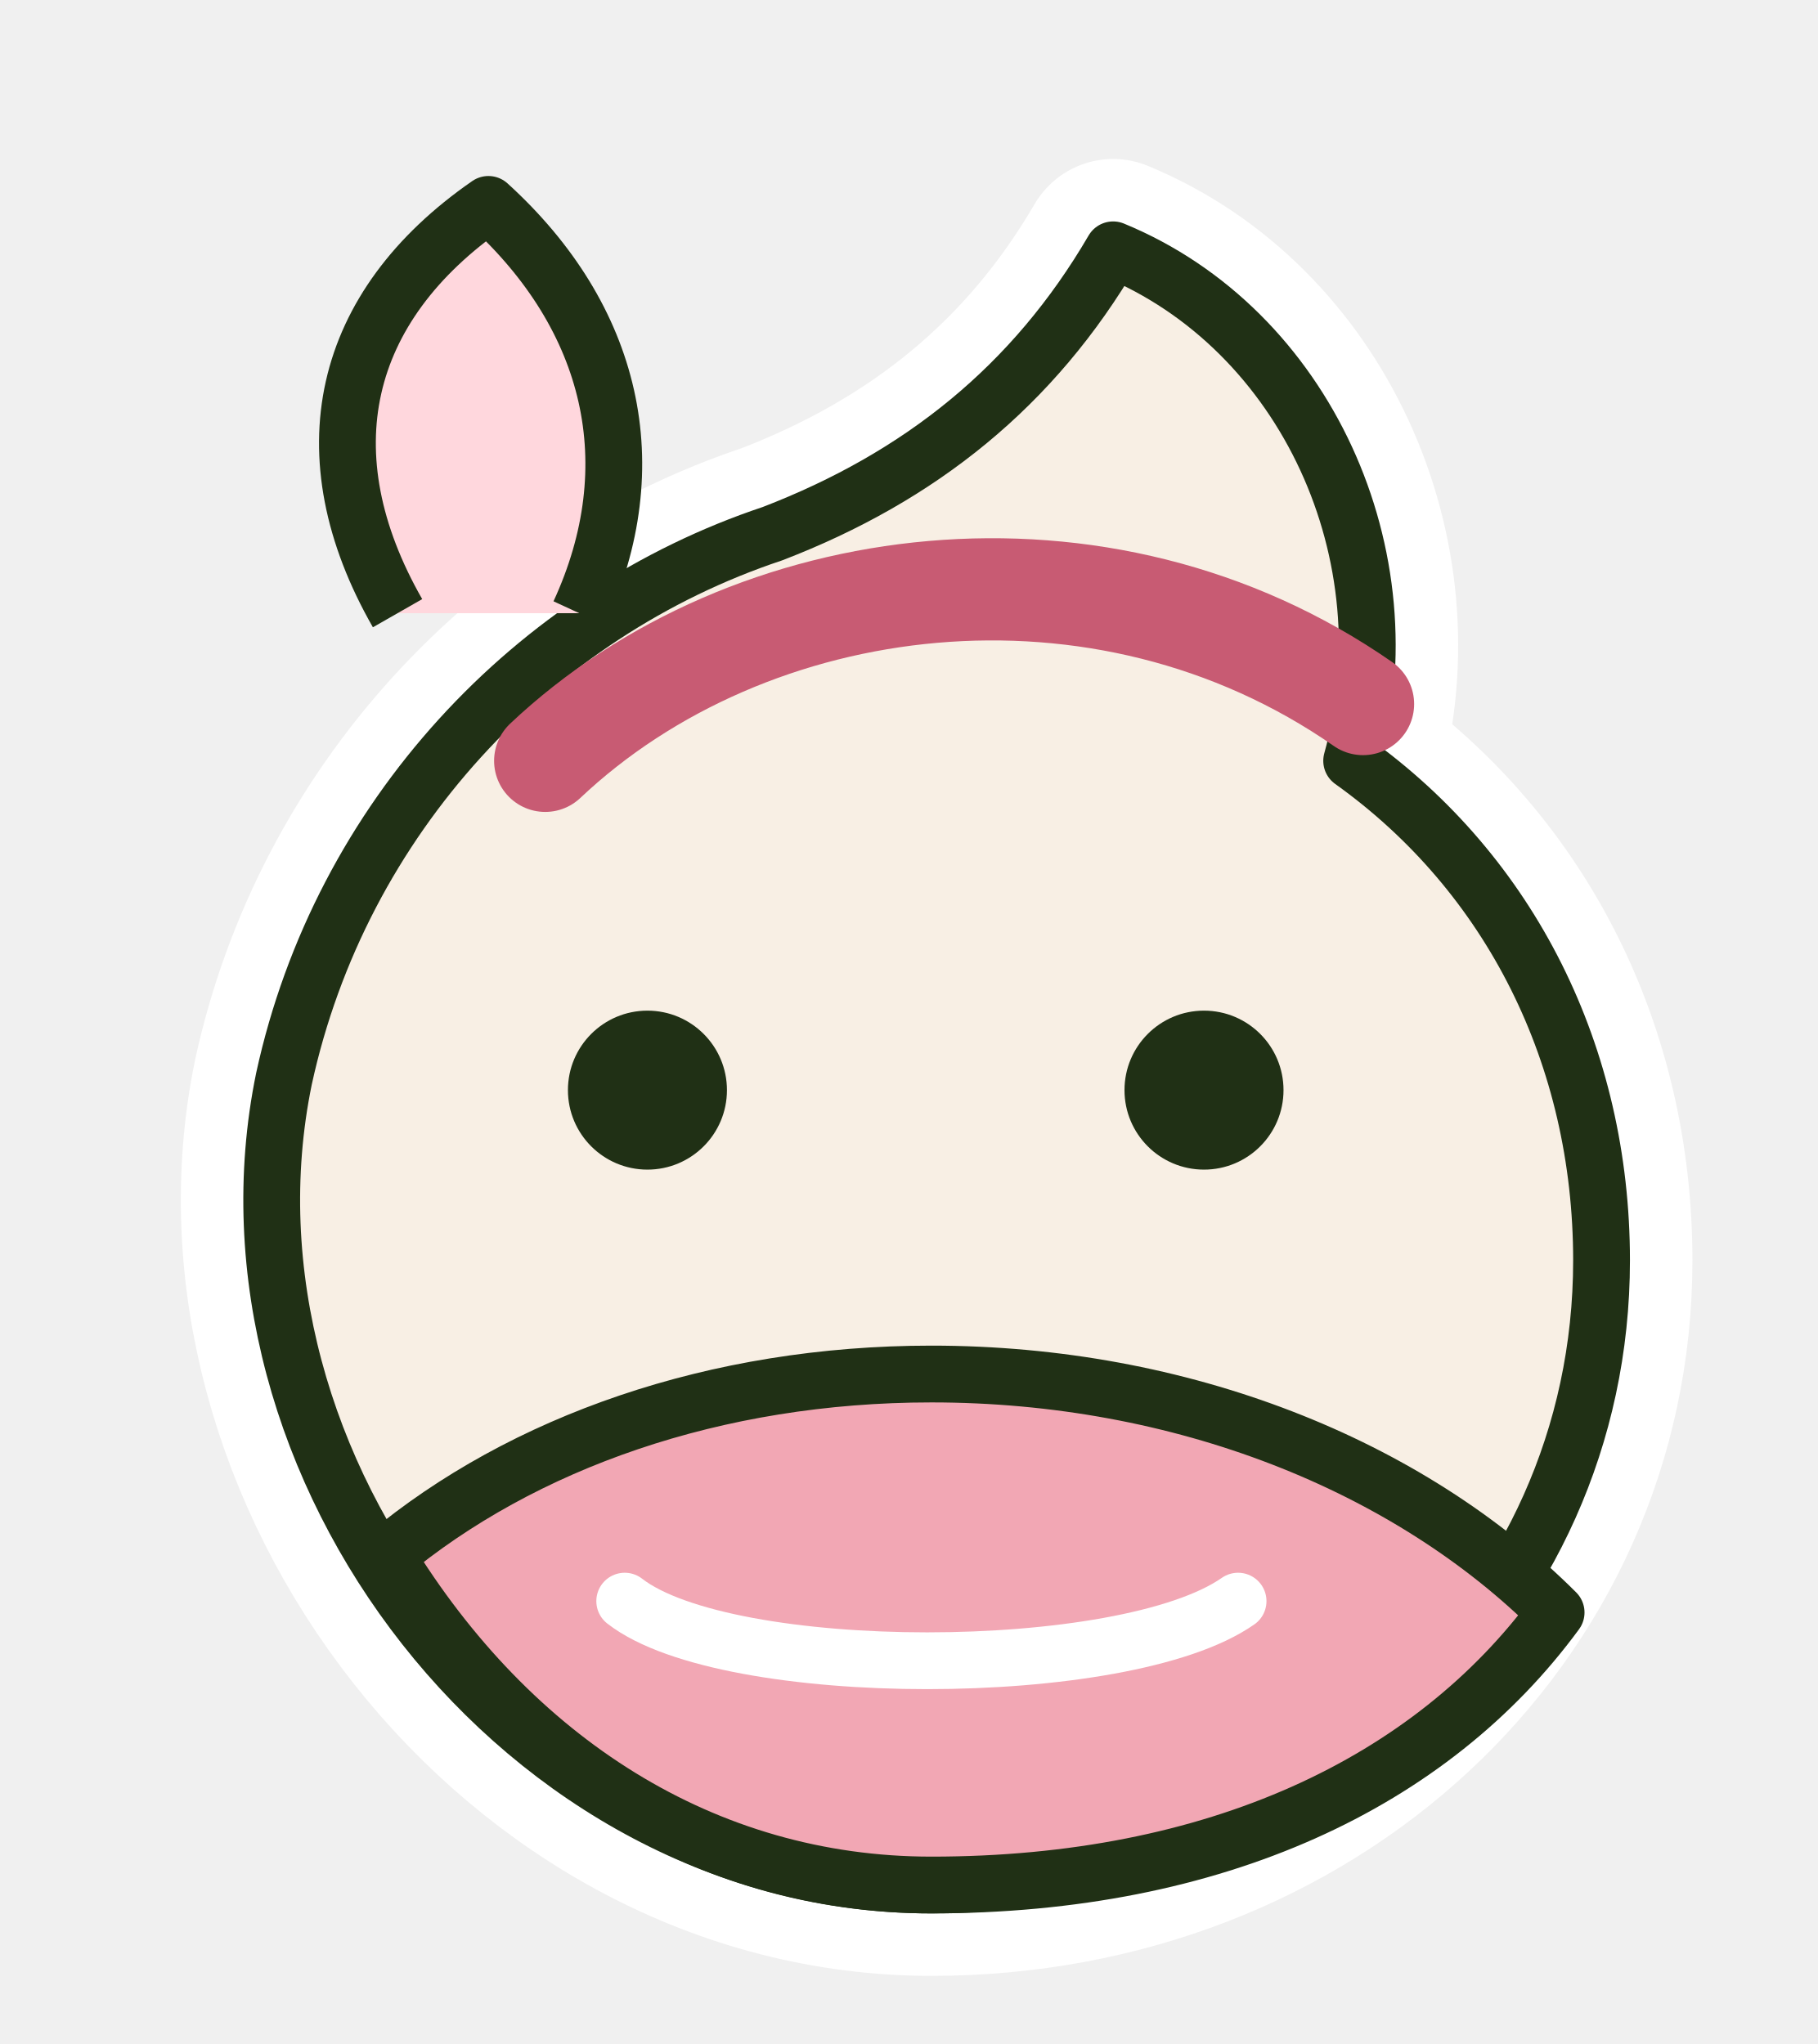
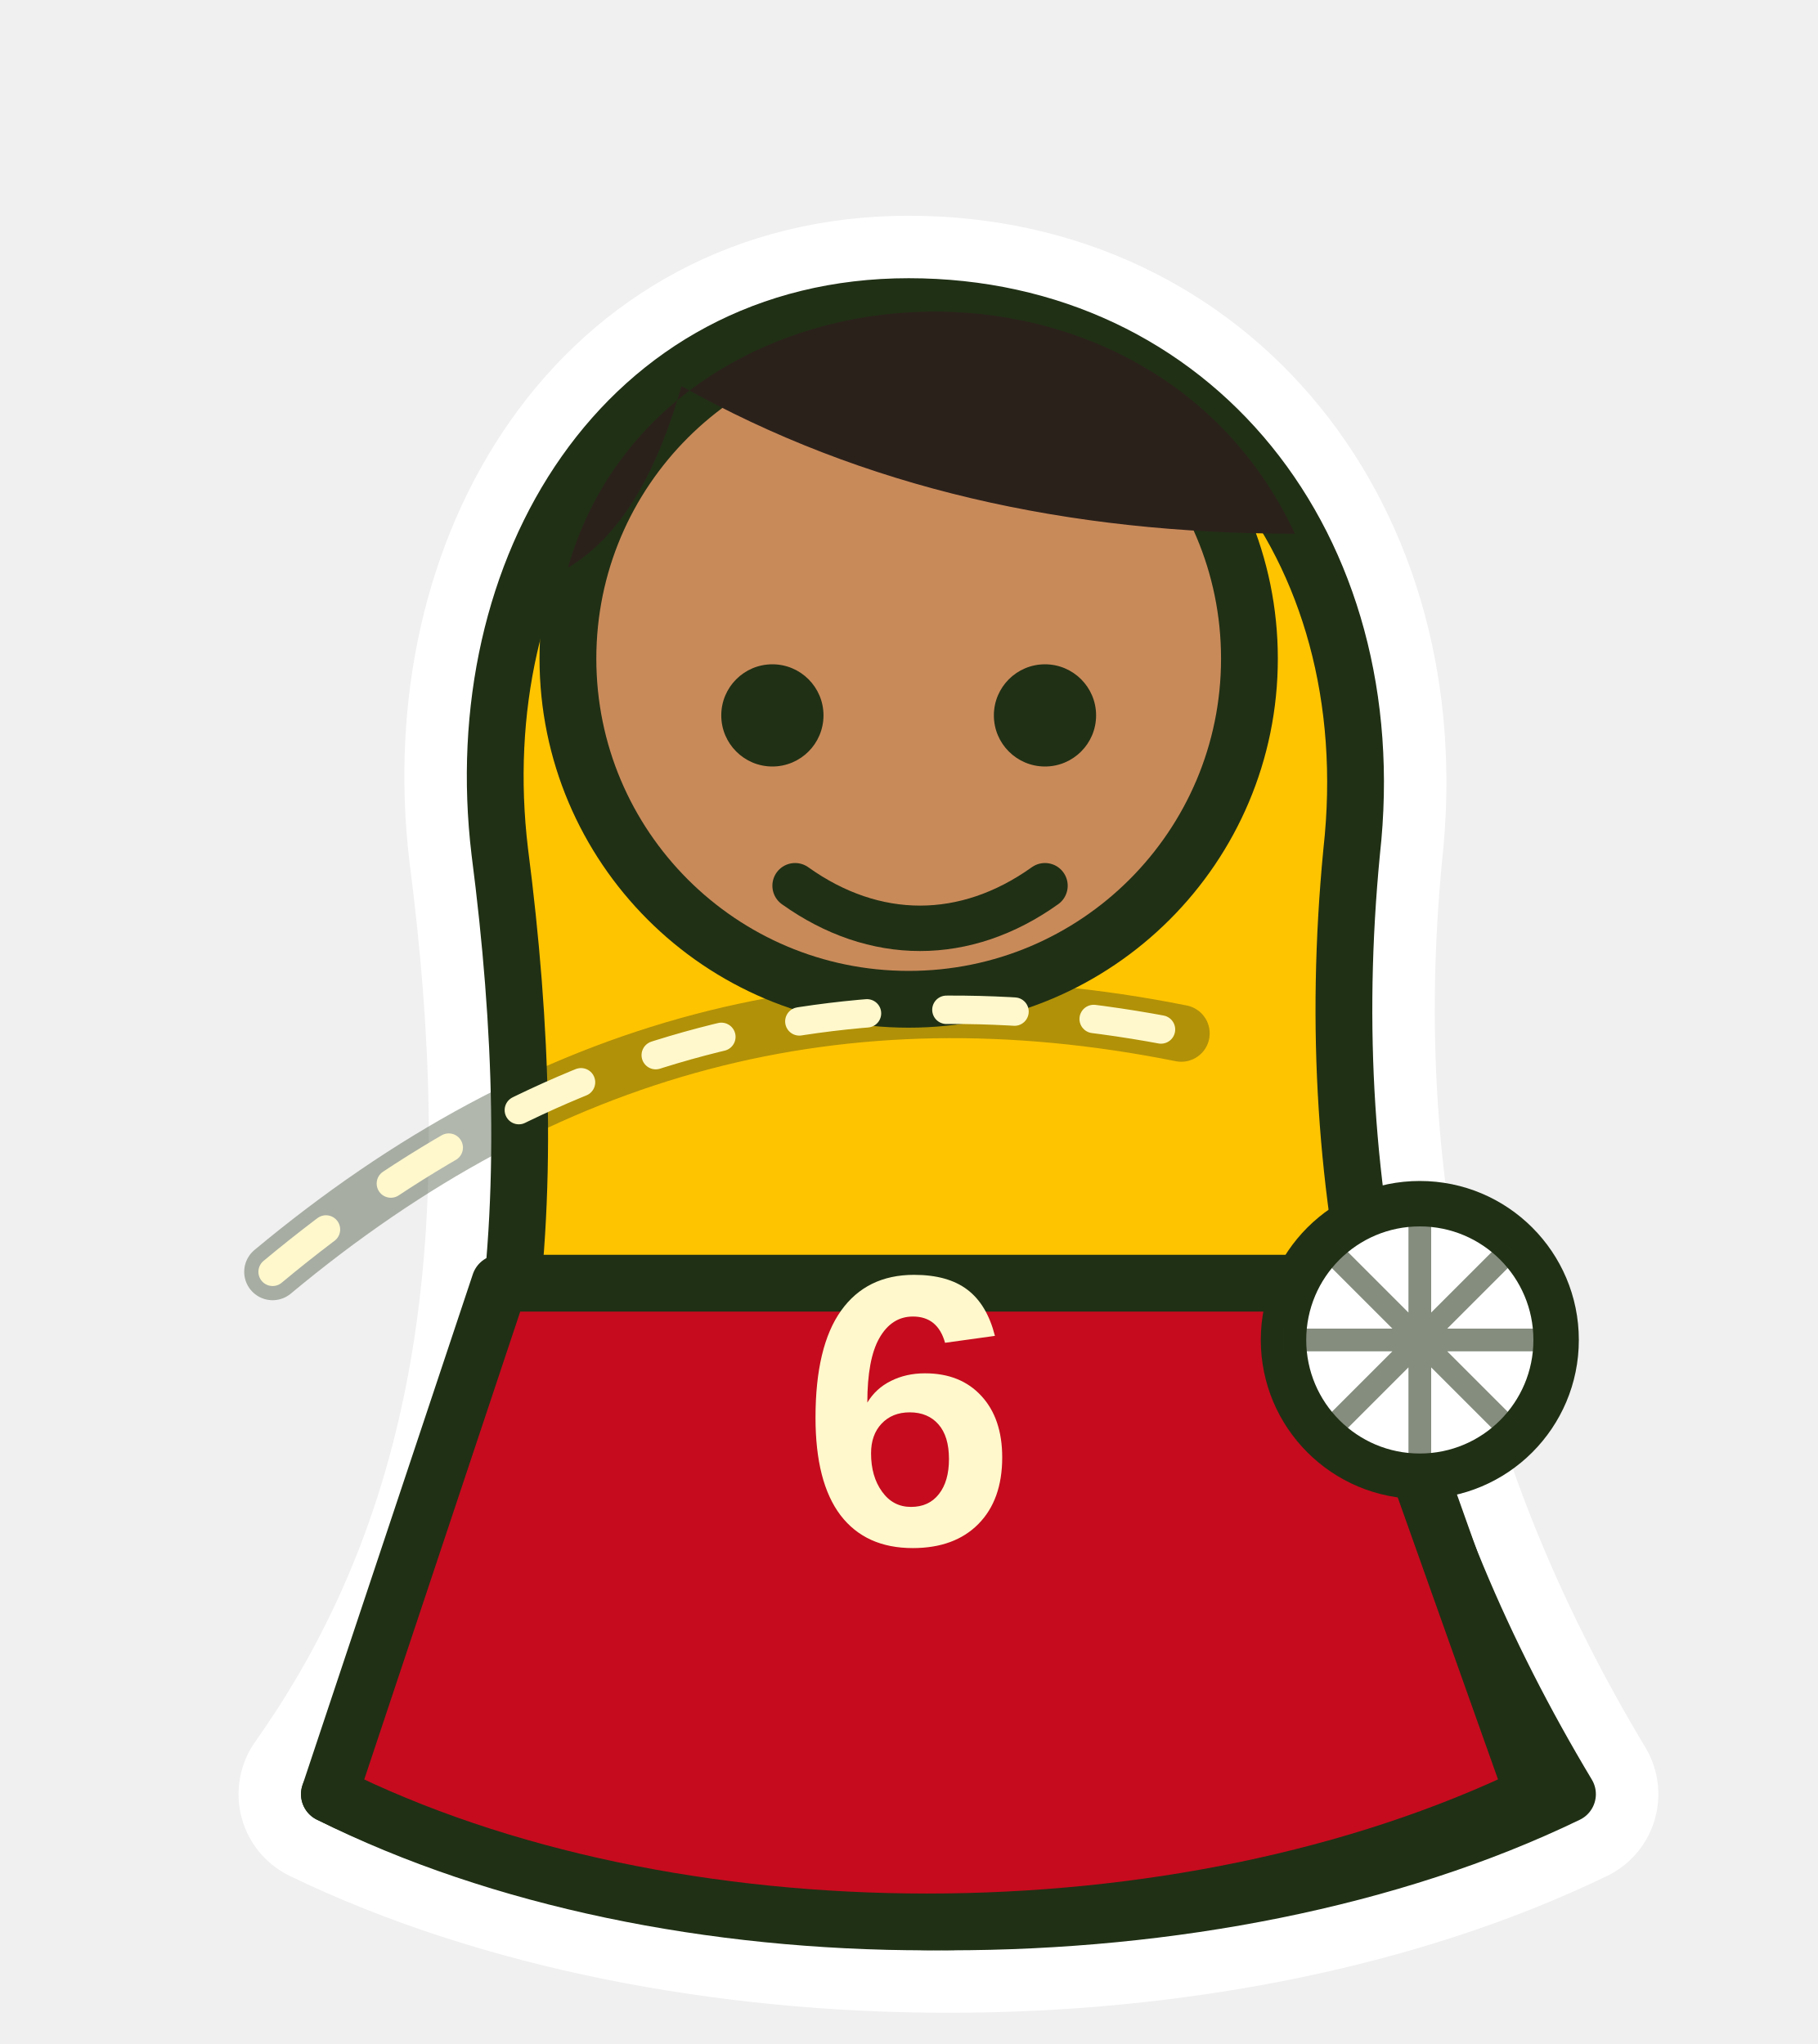
<svg xmlns="http://www.w3.org/2000/svg" viewBox="0 0 160 180" fill="none">
-   <path d="M82 166c33 0 59-24 59-55 0-18-8-34-22-44 5-18-4-38-21-45-7 12-17 20-30 25-21 7-38 25-43 48-7 34 21 71 57 71Z" fill="#fff" stroke="#fff" stroke-width="16" stroke-linejoin="round" />
-   <path d="M82 166c33 0 59-24 59-55 0-18-8-34-22-44 5-18-4-38-21-45-7 12-17 20-30 25-21 7-38 25-43 48-7 34 21 71 57 71Z" fill="#F8EFE4" stroke="#203015" stroke-width="5" stroke-linejoin="round" />
-   <path d="M35 54c-8-14-5-27 8-36 11 10 14 23 8 36" fill="#FFD7DD" stroke="#203015" stroke-width="5" stroke-linejoin="round" />
-   <path d="M48 67c18-17 49-21 72-5" stroke="#C85B73" stroke-width="9" stroke-linecap="round" />
-   <circle cx="57" cy="96" r="7" fill="#203015" />
-   <circle cx="106" cy="96" r="7" fill="#203015" />
-   <path d="M69 125c8 7 20 8 29 0" stroke="#203015" stroke-width="5" stroke-linecap="round" />
-   <path d="M34 137c12-10 29-16 48-16 22 0 42 8 55 21-11 15-30 24-55 24-20 0-37-11-48-29Z" fill="#F2A7B4" stroke="#203015" stroke-width="5" stroke-linejoin="round" />
-   <path d="M55 141c9 7 44 7 54 0" stroke="#fff" stroke-width="5" stroke-linecap="round" />
+   <path d="M29 158c17-24 19-52 15-83-3-25 11-48 36-48 25 0 42 21 39 48-3 31 4 58 19 83-31 15-78 15-109 0Z" fill="#fff" stroke="#fff" stroke-width="16" stroke-linejoin="round" />
+   <path d="M29 158c17-24 19-52 15-83-3-25 11-48 36-48 25 0 42 21 39 48-3 31 4 58 19 83-31 15-78 15-109 0Z" fill="#ffc400" stroke="#203015" stroke-width="5" stroke-linejoin="round" />
+   <path d="M44 113h75l16 45c-31 15-76 15-106 0l15-45Z" fill="#c60b1e" stroke="#203015" stroke-width="5" stroke-linejoin="round" />
+   <circle cx="80" cy="58" r="30" fill="#c98a5a" stroke="#203015" stroke-width="5" />
+   <path d="M50 50c8-28 51-31 64-3-20 0-38-4-54-13-2 7-5 13-10 16Z" fill="#2b211b" />
+   <circle cx="68" cy="63" r="4.5" fill="#203015" />
+   <circle cx="92" cy="63" r="4.5" fill="#203015" />
+   <path d="M70 78c7 5 15 5 22 0" stroke="#203015" stroke-width="4" stroke-linecap="round" />
+   <text x="80" y="136" text-anchor="middle" font-family="Arial, sans-serif" font-size="34" font-weight="900" fill="#fff8cc">6</text>
+   <path d="M24 112c24-20 50-27 80-21" stroke="#203015" stroke-width="5" stroke-linecap="round" opacity=".35" />
+   <path d="M24 112c24-20 50-27 80-21" stroke="#fff8cc" stroke-width="2.5" stroke-linecap="round" stroke-dasharray="6 7" />
+   <circle cx="125" cy="118" r="12" fill="#fff" stroke="#203015" stroke-width="4" />
+   <path d="M125 106v24M113 118h24M117 110l16 16M133 110l-16 16" stroke="#203015" stroke-width="2" opacity=".55" />
</svg>
